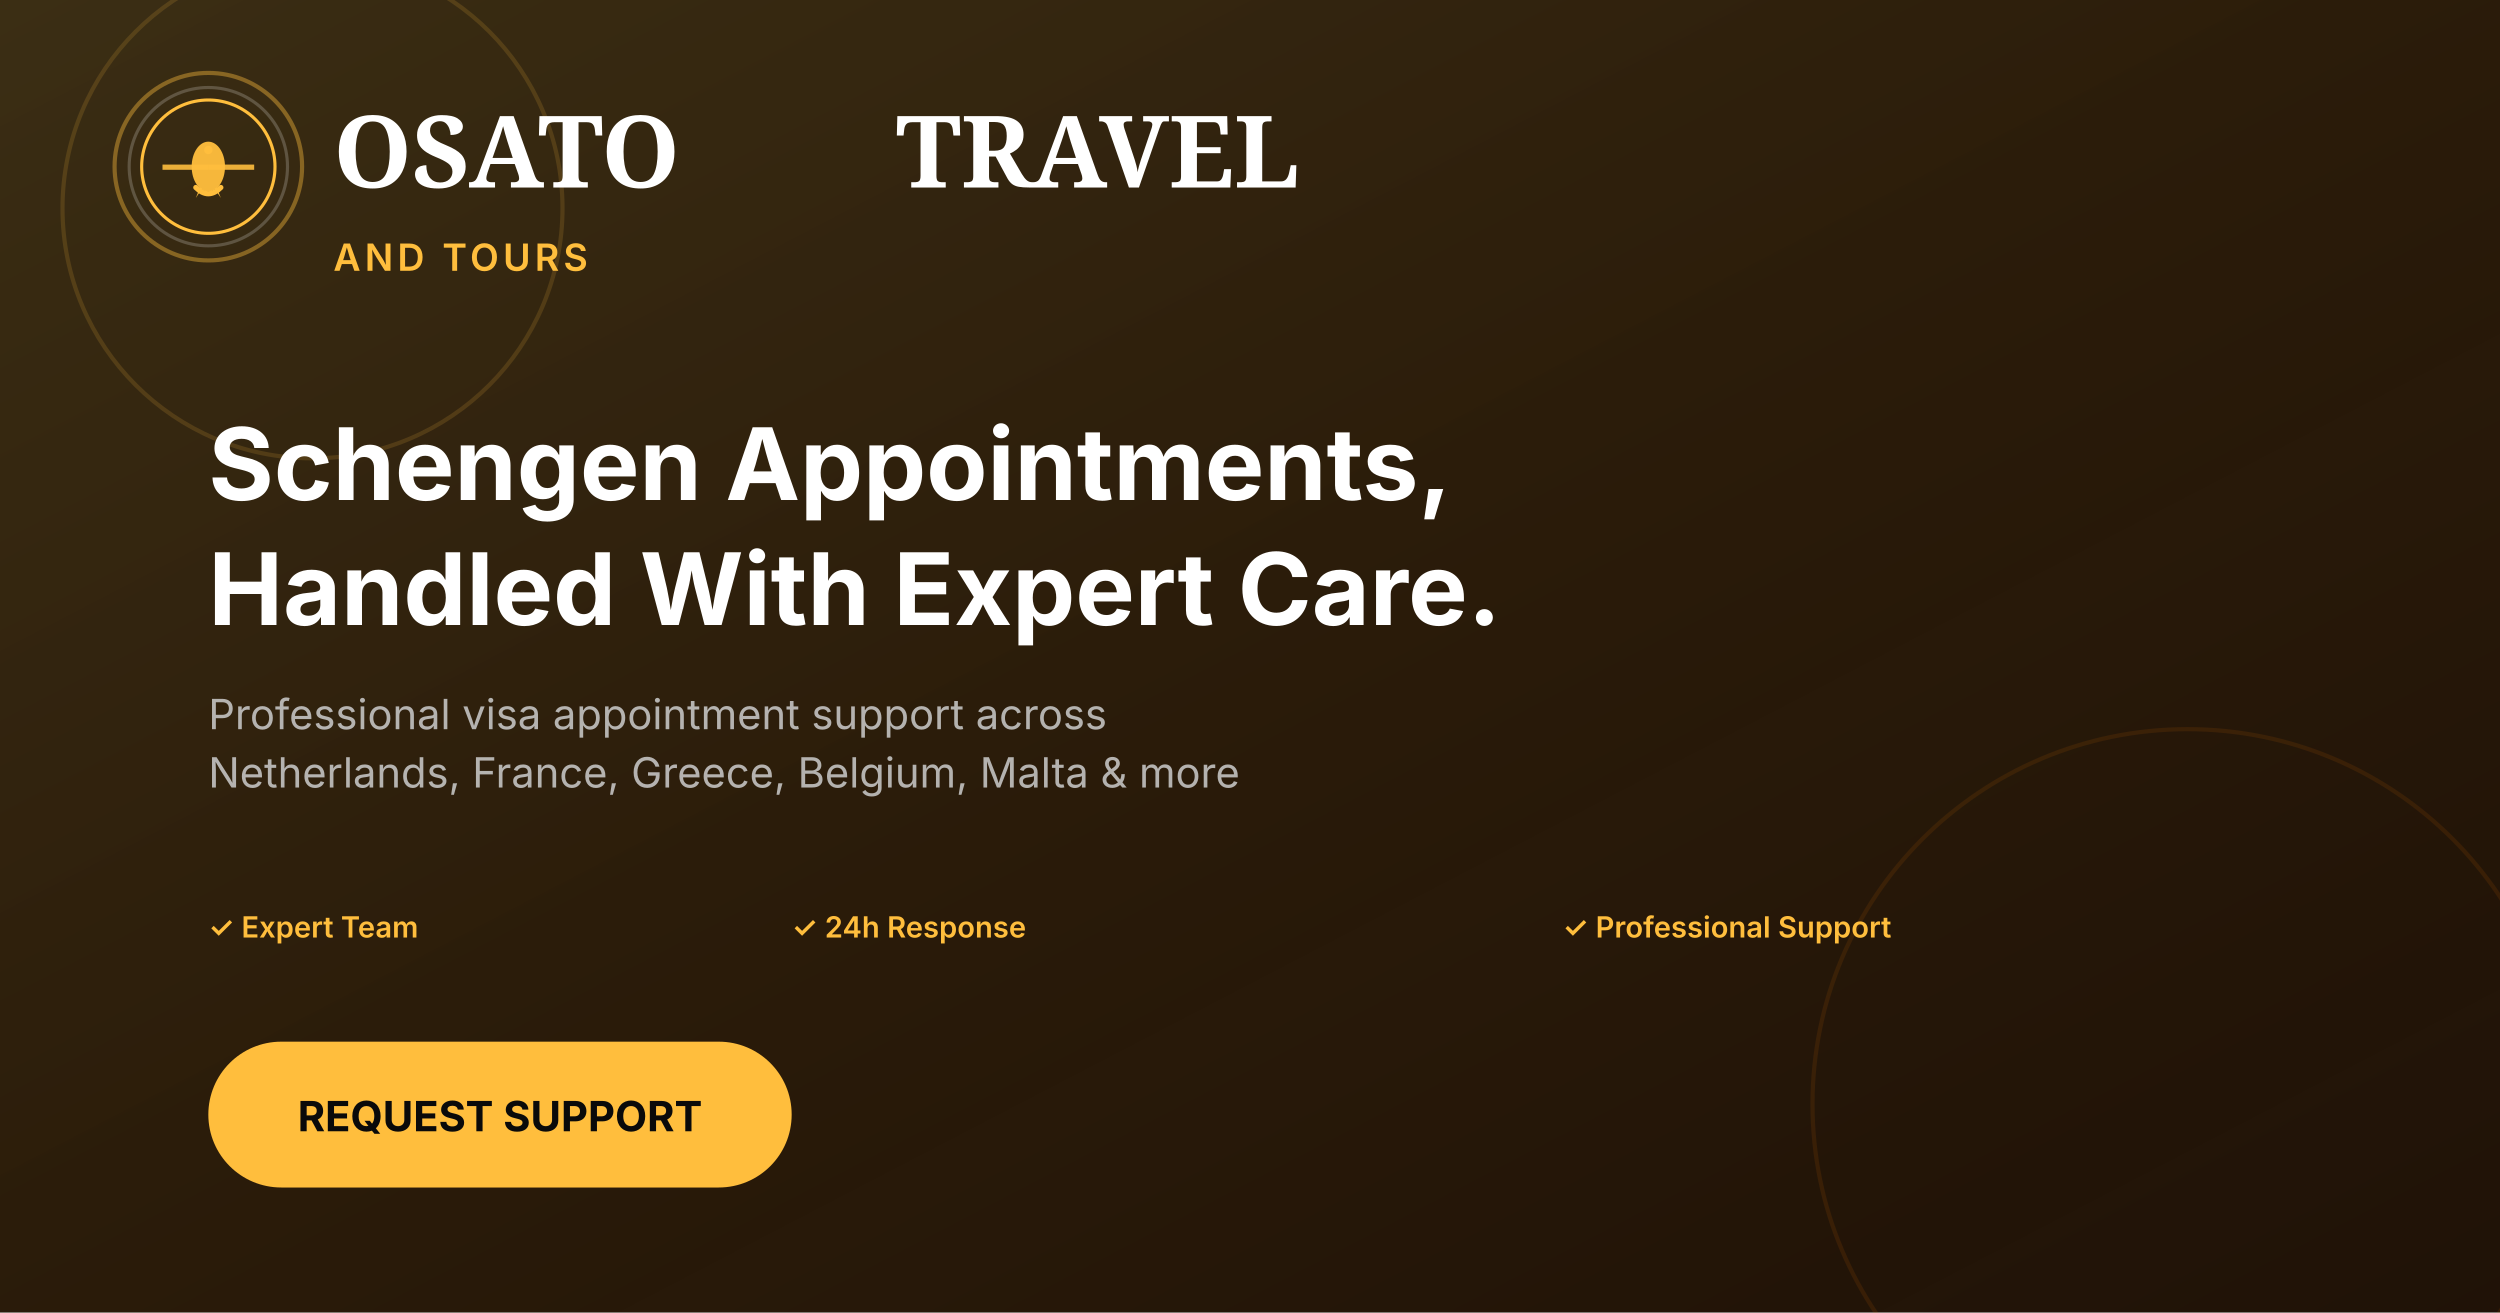
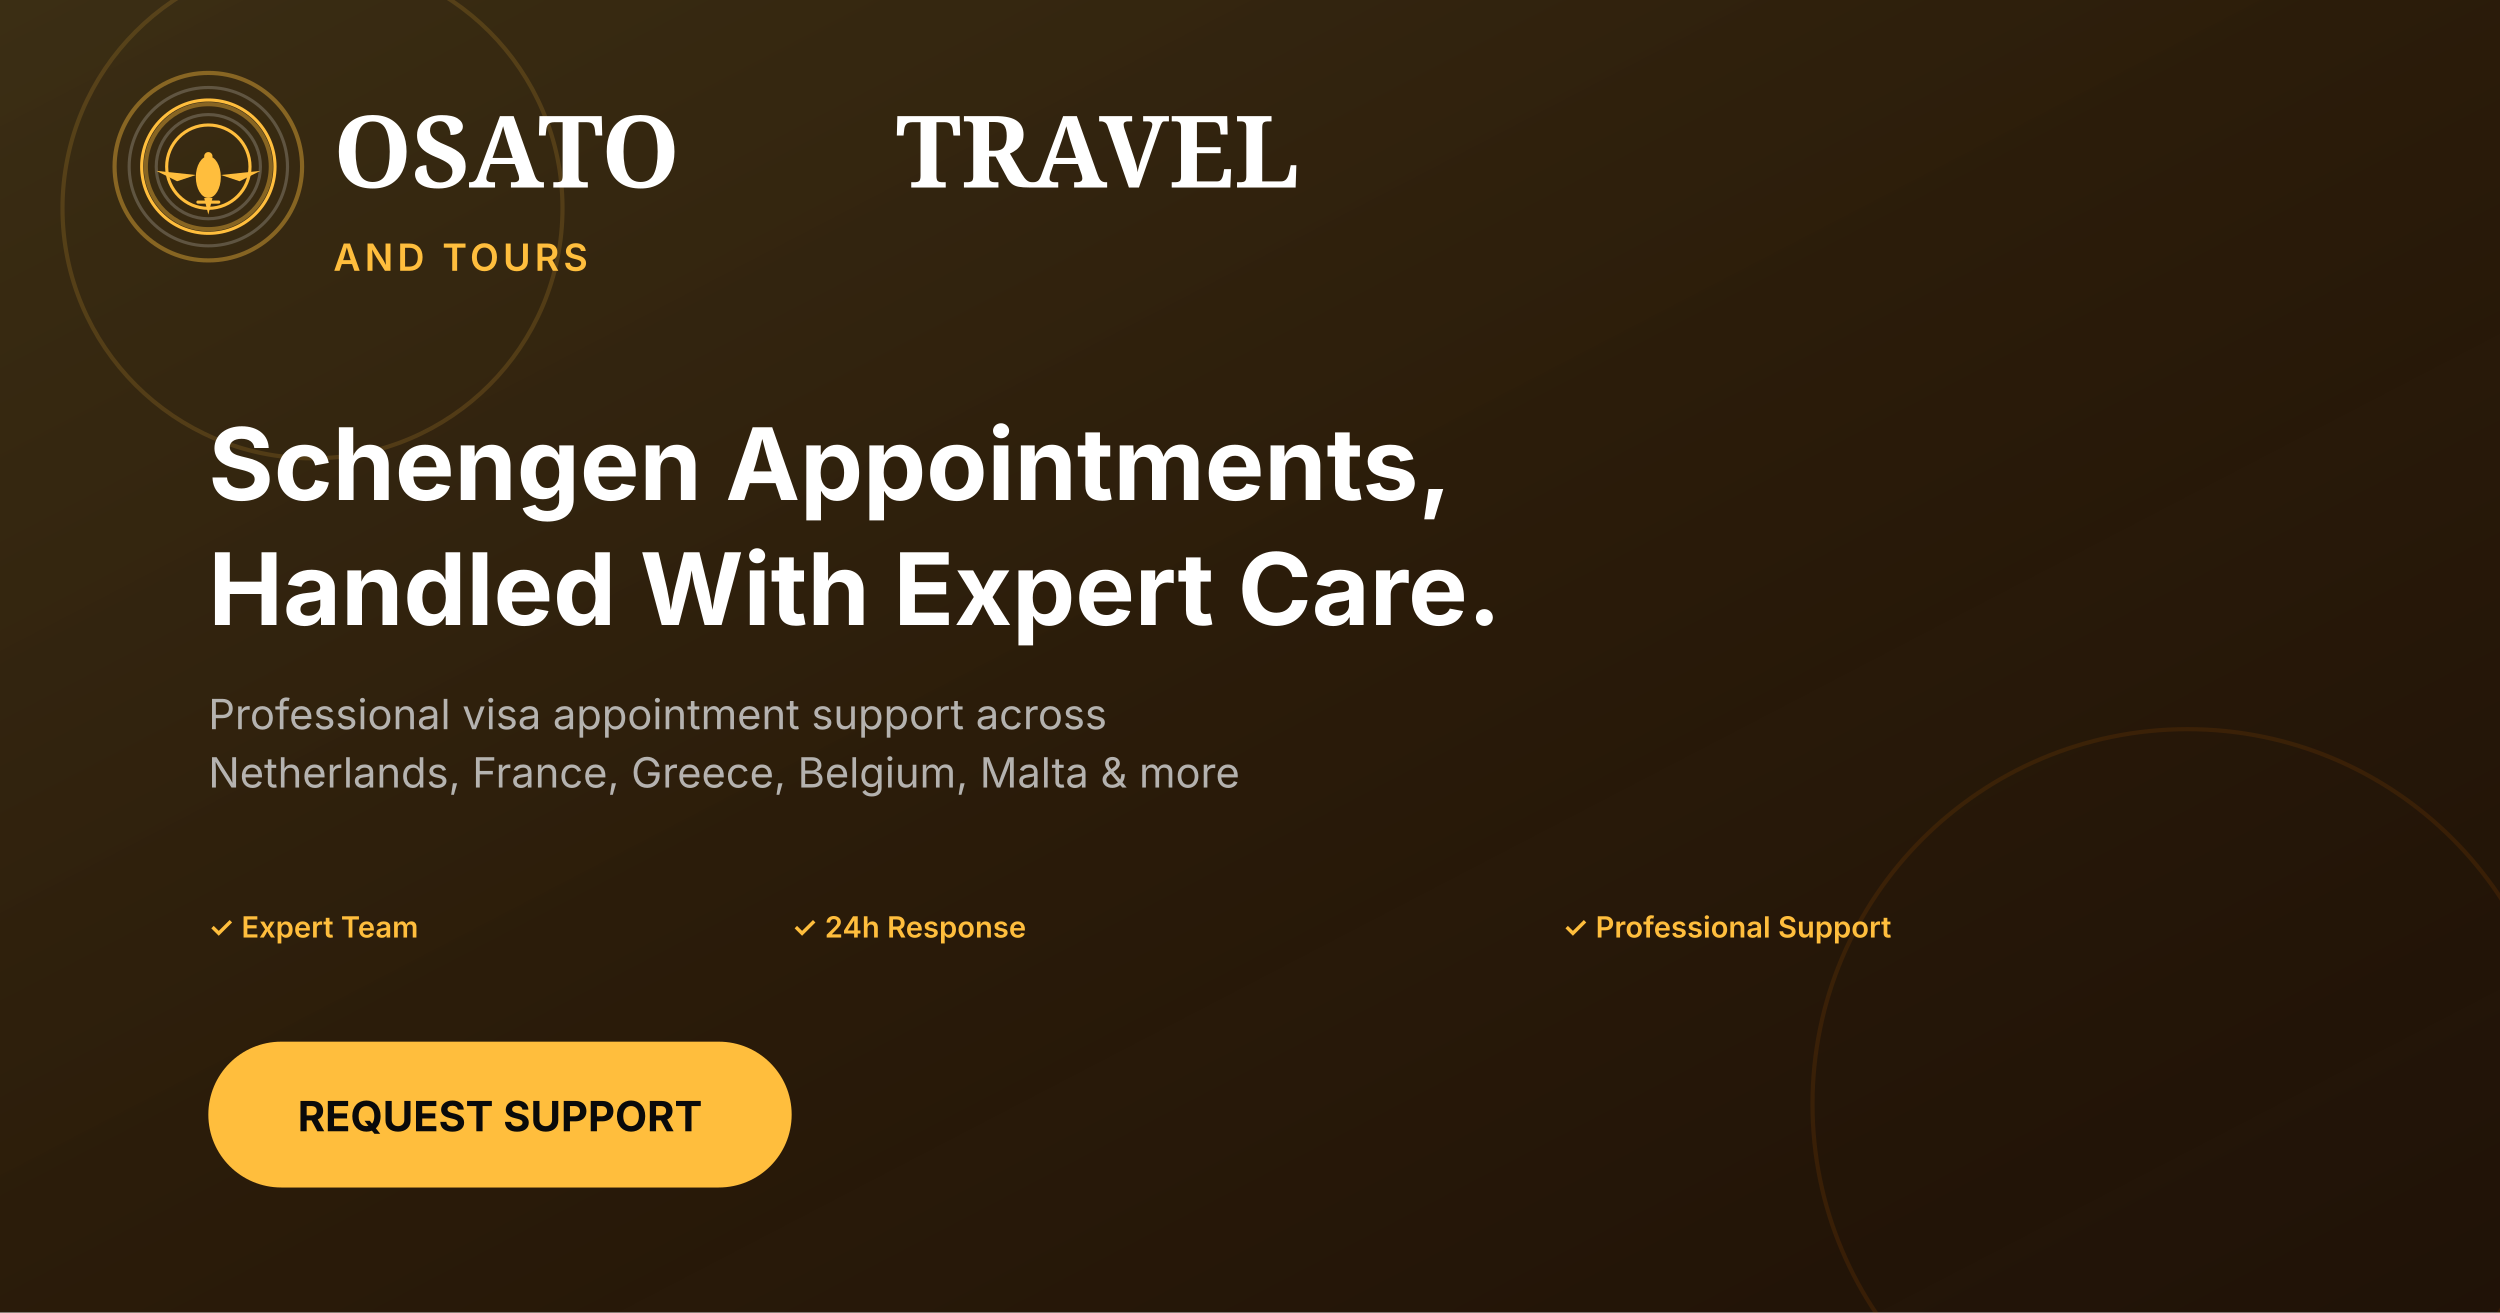
<svg xmlns="http://www.w3.org/2000/svg" width="1200" height="630" viewBox="0 0 1200 630">
  <defs>
    <linearGradient id="bgGradient" x1="0%" y1="0%" x2="100%" y2="100%">
      <stop offset="0%" style="stop-color:#0a0a0a;stop-opacity:1" />
      <stop offset="50%" style="stop-color:#050506;stop-opacity:1" />
      <stop offset="100%" style="stop-color:#070708;stop-opacity:1" />
    </linearGradient>
    <linearGradient id="accentGradient" x1="0%" y1="0%" x2="100%" y2="100%">
      <stop offset="0%" style="stop-color:#ffbe3d;stop-opacity:0.2" />
      <stop offset="100%" style="stop-color:#ff7a00;stop-opacity:0.1" />
    </linearGradient>
  </defs>
  <rect width="1200" height="630" fill="url(#bgGradient)" />
  <rect width="1200" height="630" fill="url(#accentGradient)" />
  <circle cx="150" cy="100" r="120" fill="none" stroke="#ffbe3d" stroke-width="2" opacity="0.15" />
  <circle cx="1050" cy="530" r="180" fill="none" stroke="#ff7a00" stroke-width="2" opacity="0.1" />
  <circle cx="100" cy="80" r="45" fill="none" stroke="#ffbe3d" stroke-width="2" opacity="0.4" />
  <circle cx="100" cy="80" r="38" fill="none" stroke="#ffffff" stroke-width="1.5" opacity="0.2" />
  <circle cx="100" cy="80" r="32" fill="none" stroke="#ffbe3d" stroke-width="1.5" />
-   <ellipse cx="100" cy="80" rx="8" ry="12" fill="#ffbe3d" opacity="0.95" />
-   <circle cx="100" cy="72" r="2" fill="#ffbe3d" />
-   <rect x="78" y="79" width="22" height="2.5" fill="#ffbe3d" opacity="0.9" />
-   <rect x="100" y="79" width="22" height="2.5" fill="#ffbe3d" opacity="0.9" />
-   <path d="M 94 90 Q 100 96 106 90" fill="none" stroke="#ffbe3d" stroke-width="2.5" stroke-linecap="round" />
-   <path d="M 96 90 L 94 95 L 97 90.5 Z" fill="#ffbe3d" />
-   <path d="M 104 90 L 106 95 L 103 90.5 Z" fill="#ffbe3d" />
+   <circle cx="100" cy="80" r="30" fill="none" stroke="#ffbe3d" stroke-width="2" opacity="0.4" />
+   <circle cx="100" cy="80" r="25" fill="none" stroke="#ffffff" stroke-width="1.5" opacity="0.2" />
+   <circle cx="100" cy="80" r="20" fill="none" stroke="#ffbe3d" stroke-width="1.5" />
+   <ellipse cx="100" cy="85" rx="6" ry="10" fill="#ffbe3d" />
+   <circle cx="100" cy="75" r="2" fill="#ffbe3d" />
+   <path d="M 94 84 L 75 82 L 85 87 Z" fill="#ffbe3d" />
+   <path d="M 106 84 L 125 82 L 115 87 Z" fill="#ffbe3d" />
+   <path d="M 98 95 L 100 103 L 102 95 Z" fill="#ffbe3d" />
+   <path d="M 95 97 L 105 97" stroke="#ffbe3d" stroke-width="1.5" stroke-linecap="round" />
  <text x="160" y="90" font-family="'Cormorant Garamond', serif" font-size="48" font-weight="700" fill="#ffffff">OSATO</text>
  <text x="430" y="90" font-family="'Cormorant Garamond', serif" font-size="48" font-weight="700" fill="#ffffff">TRAVEL</text>
  <text x="160" y="130" font-family="'Inter', sans-serif" font-size="18" font-weight="600" fill="#ffbe3d" letter-spacing="2">AND TOURS</text>
  <text x="100" y="240" font-family="'Inter', sans-serif" font-size="48" font-weight="700" fill="#ffffff">
    <tspan x="100" dy="0">Schengen Appointments,</tspan>
    <tspan x="100" dy="60">Handled With Expert Care.</tspan>
  </text>
  <text x="100" y="350" font-family="'Inter', sans-serif" font-size="20" fill="#cccccc" opacity="0.85">
    <tspan x="100" dy="0">Professional visa appointment support across</tspan>
    <tspan x="100" dy="28">Netherlands, France, Greece, Belgium, Malta &amp; more</tspan>
  </text>
  <g>
    <text x="100" y="450" font-family="'Inter', sans-serif" font-size="14" font-weight="600" fill="#ffbe3d">✓ Expert Team</text>
    <text x="380" y="450" font-family="'Inter', sans-serif" font-size="14" font-weight="600" fill="#ffbe3d">✓ 24h Response</text>
    <text x="750" y="450" font-family="'Inter', sans-serif" font-size="14" font-weight="600" fill="#ffbe3d">✓ Professional Support</text>
  </g>
  <rect x="100" y="500" width="280" height="70" rx="35" fill="#ffbe3d" />
  <text x="240" y="543" font-family="'Inter', sans-serif" font-size="20" font-weight="700" fill="#0a0a0a" text-anchor="middle">REQUEST SUPPORT</text>
</svg>
